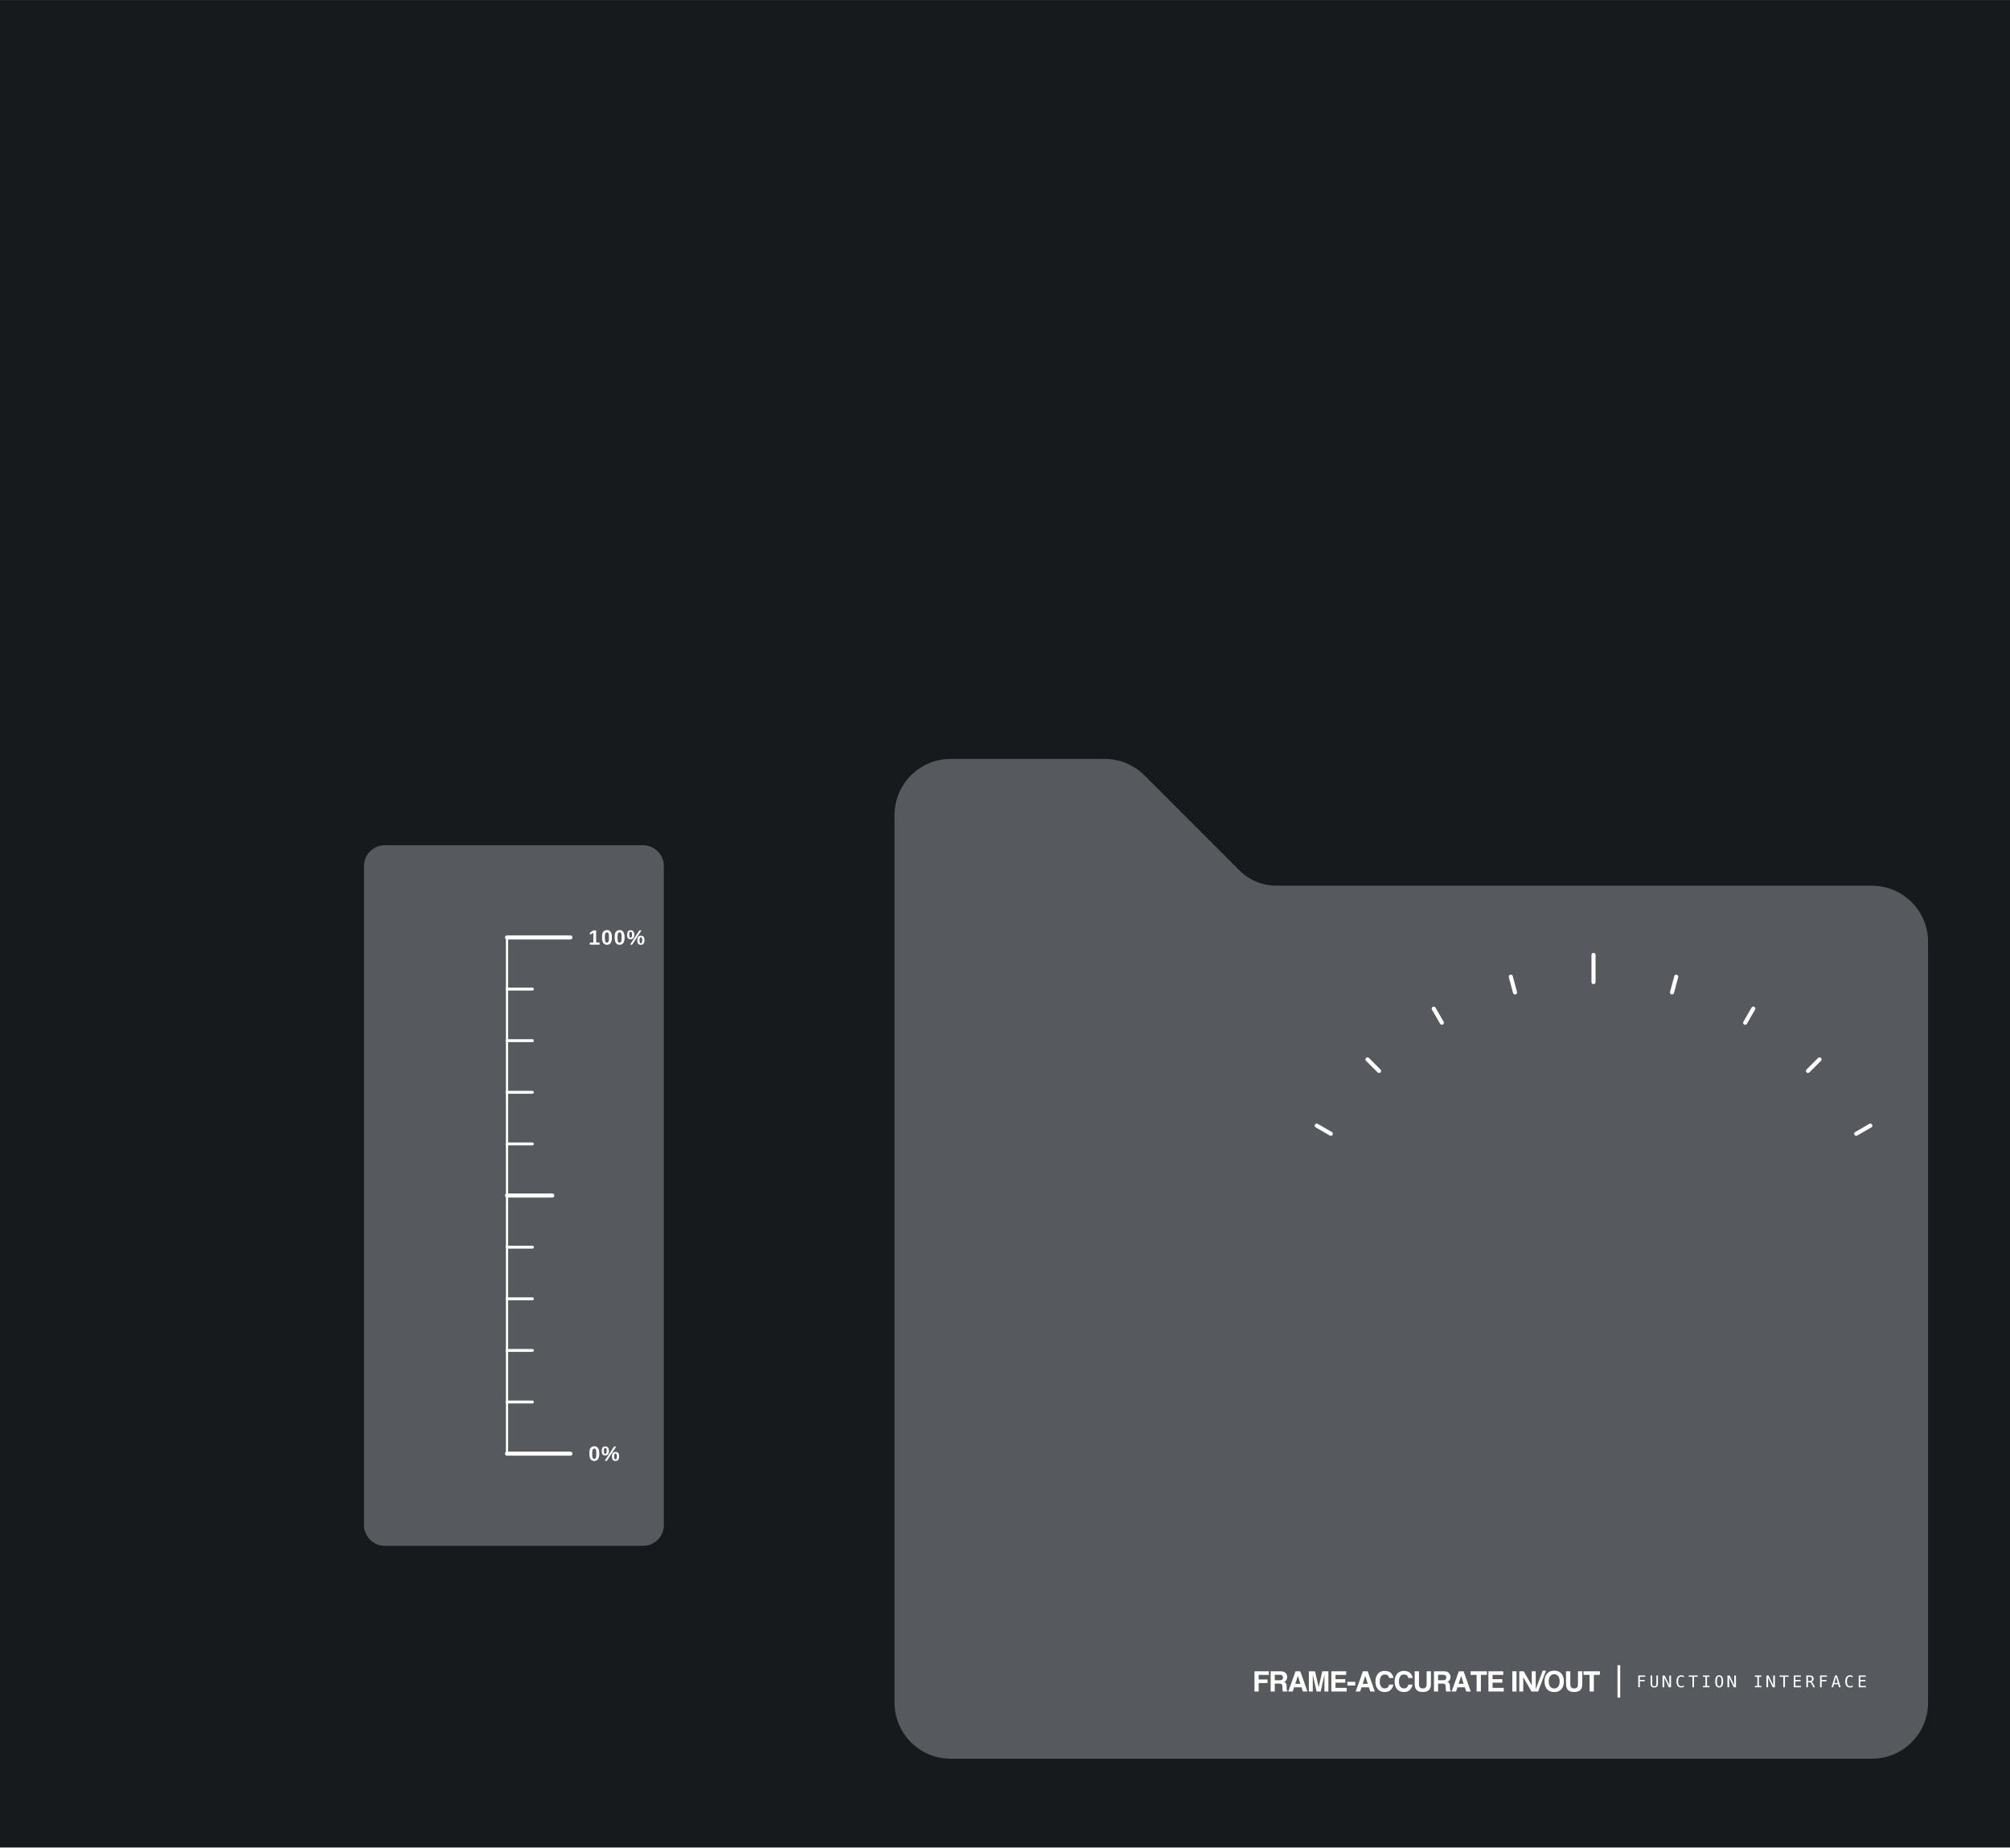
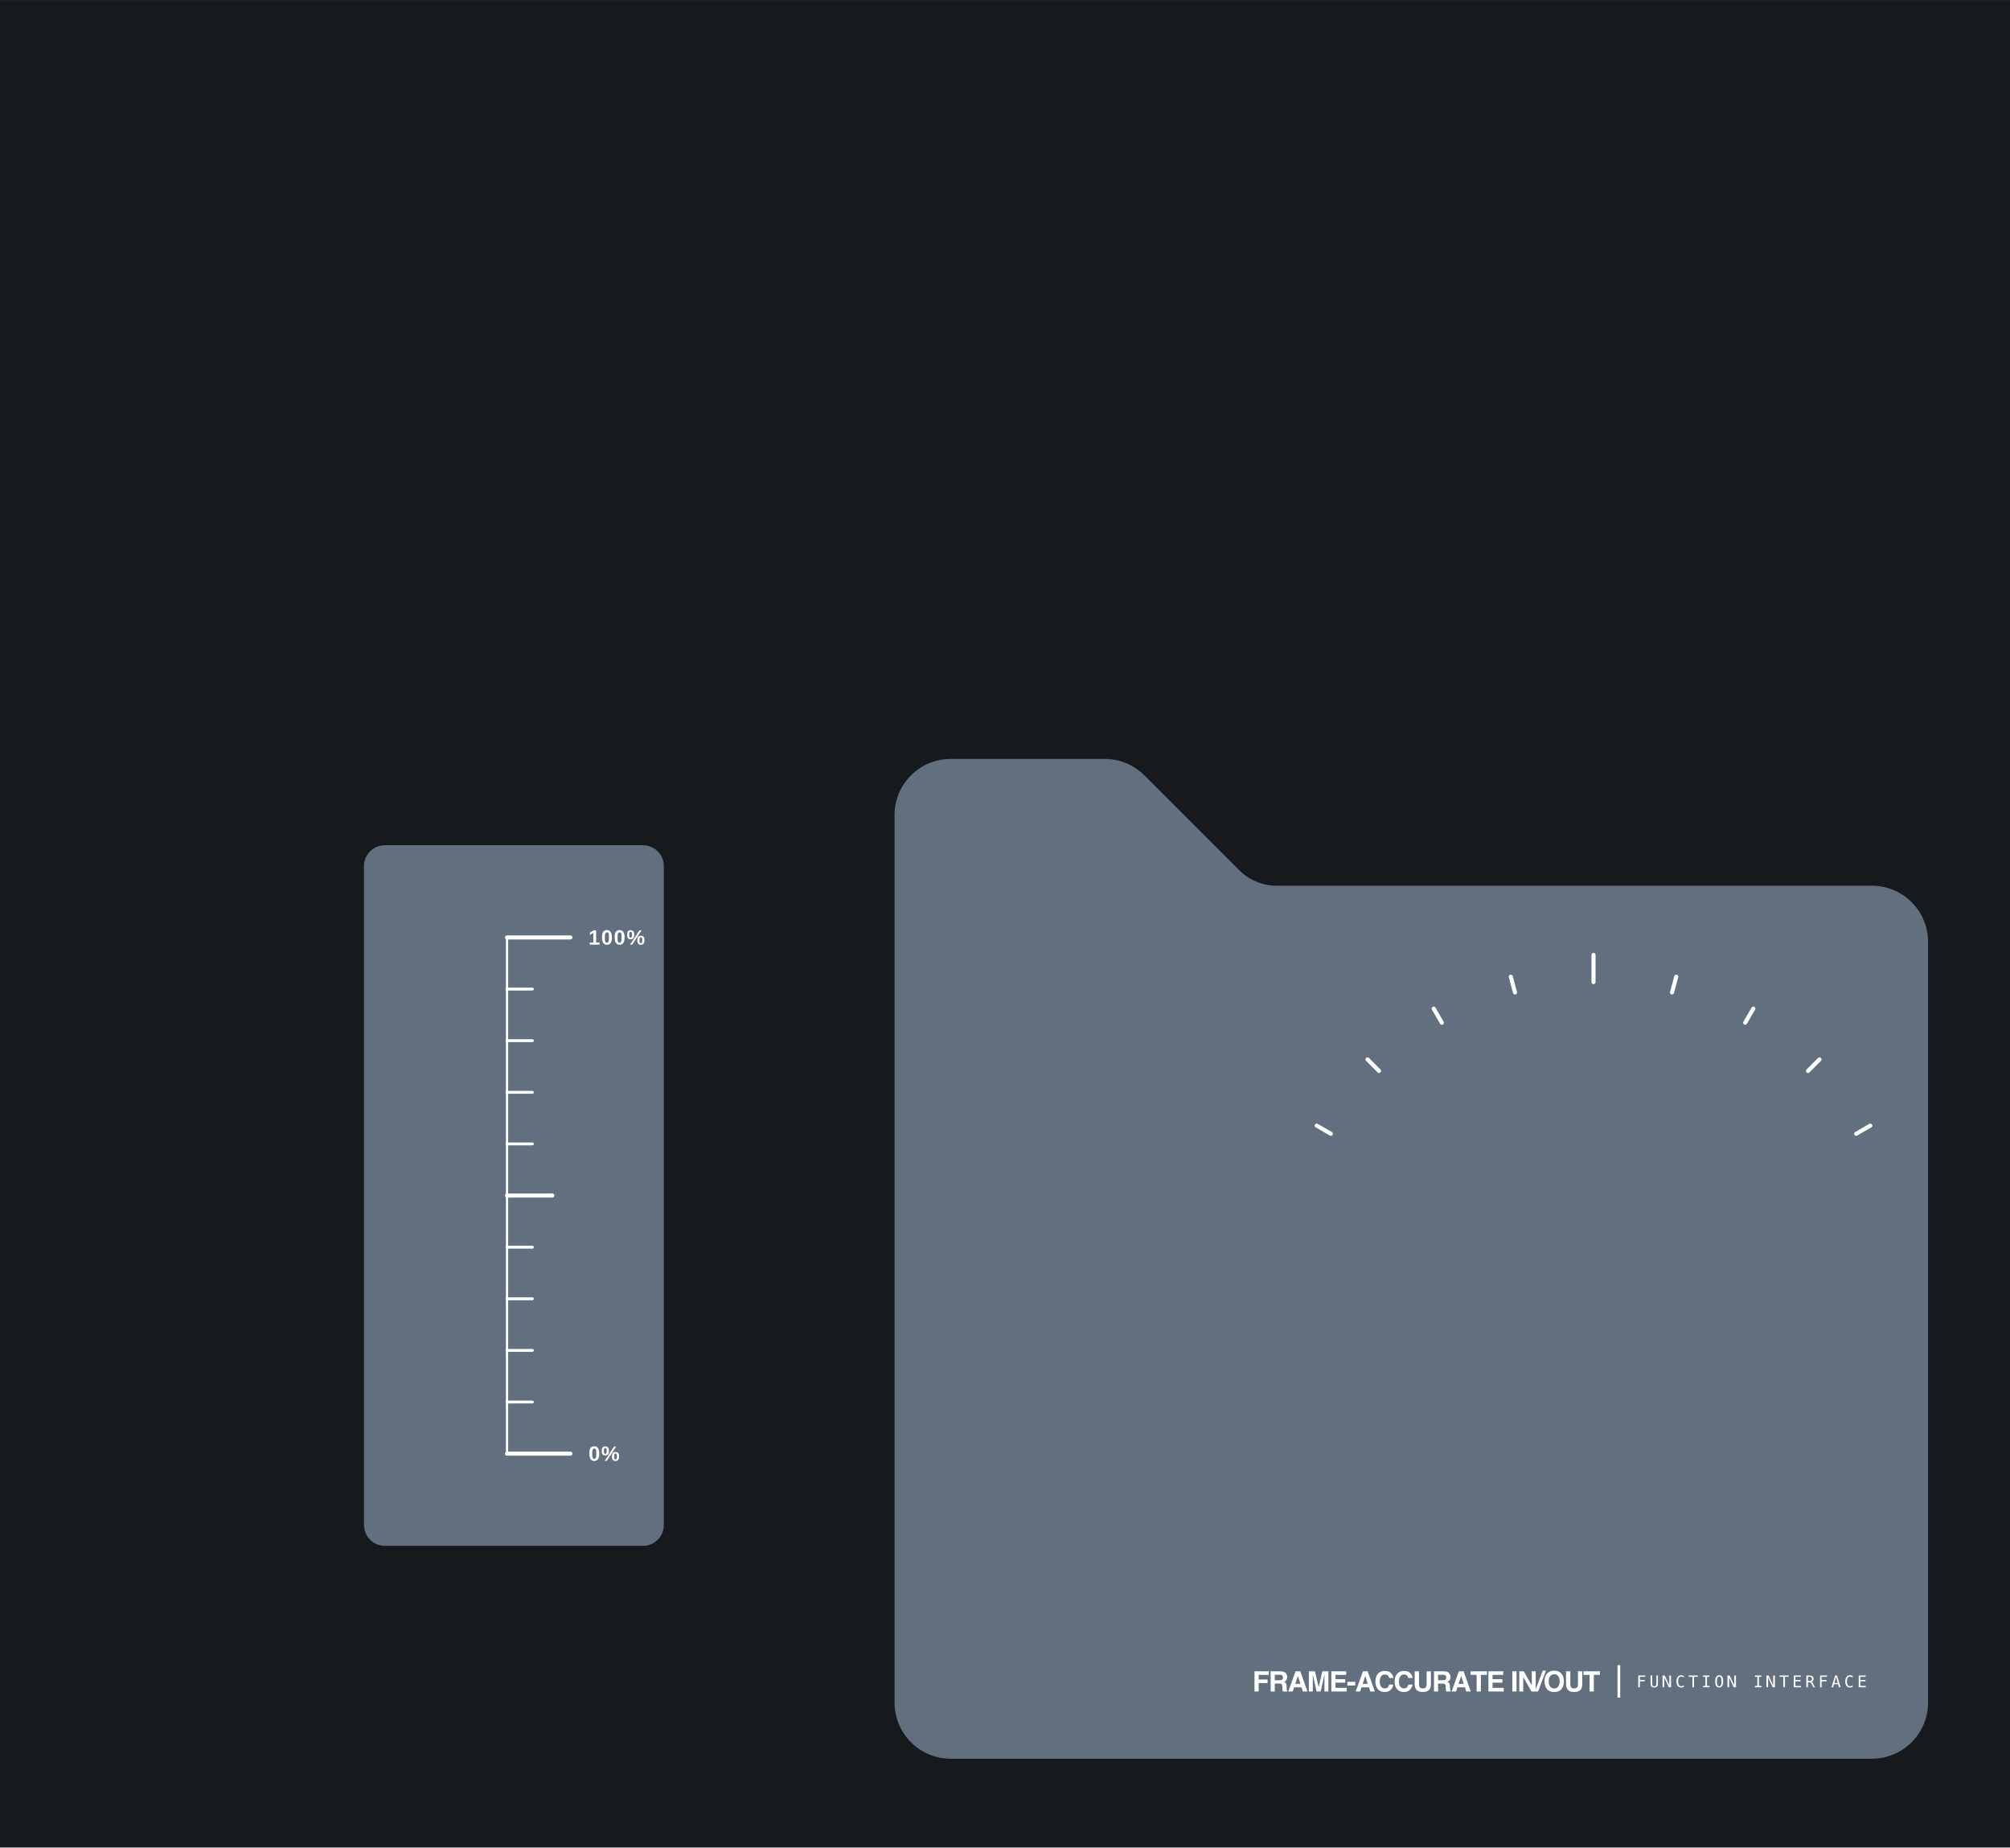
<svg xmlns="http://www.w3.org/2000/svg" width="2048" height="1882" viewBox="0 0 222 204" style="color:#ffffff">
  <rect x="0" y="0" width="222" height="204" fill="#171a1d" />
-   <path id="tbar-field" fill="#565a5e" d="M42.500 170.693 L42.485 170.693 L42.289 170.683 L42.260 170.681 L42.066 170.652 L42.037 170.646 L41.847 170.598 L41.818 170.590 L41.634 170.524 L41.606 170.512 L41.429 170.428 L41.403 170.415 L41.235 170.314 L41.210 170.297 L41.053 170.180 L41.030 170.162 L40.884 170.030 L40.864 170.009 L40.732 169.864 L40.713 169.841 L40.596 169.683 L40.580 169.659 L40.479 169.490 L40.465 169.464 L40.381 169.287 L40.370 169.260 L40.304 169.075 L40.295 169.047 L40.247 168.856 L40.242 168.828 L40.213 168.633 L40.210 168.604 L40.200 168.408 L40.200 168.393 L40.200 95.632 L40.200 95.617 L40.210 95.421 L40.213 95.392 L40.242 95.198 L40.247 95.169 L40.295 94.979 L40.304 94.950 L40.370 94.766 L40.381 94.738 L40.465 94.561 L40.479 94.535 L40.580 94.367 L40.596 94.342 L40.713 94.185 L40.732 94.162 L40.864 94.016 L40.884 93.996 L41.030 93.864 L41.053 93.845 L41.210 93.728 L41.235 93.712 L41.403 93.611 L41.429 93.597 L41.606 93.513 L41.634 93.502 L41.818 93.436 L41.847 93.427 L42.037 93.379 L42.066 93.374 L42.260 93.345 L42.289 93.342 L42.485 93.332 L42.500 93.332 L71.020 93.332 L71.035 93.332 L71.231 93.342 L71.260 93.345 L71.454 93.374 L71.483 93.379 L71.673 93.427 L71.702 93.436 L71.886 93.502 L71.914 93.513 L72.091 93.597 L72.117 93.611 L72.285 93.712 L72.310 93.728 L72.467 93.845 L72.490 93.864 L72.636 93.996 L72.656 94.016 L72.788 94.162 L72.807 94.185 L72.924 94.342 L72.940 94.367 L73.041 94.535 L73.055 94.561 L73.139 94.738 L73.150 94.766 L73.216 94.950 L73.225 94.979 L73.273 95.169 L73.278 95.198 L73.307 95.392 L73.310 95.421 L73.320 95.617 L73.320 95.632 L73.320 168.393 L73.320 168.408 L73.310 168.604 L73.307 168.633 L73.278 168.828 L73.273 168.856 L73.225 169.047 L73.216 169.075 L73.150 169.260 L73.139 169.287 L73.055 169.464 L73.041 169.490 L72.940 169.659 L72.924 169.683 L72.807 169.841 L72.788 169.864 L72.656 170.009 L72.636 170.030 L72.490 170.162 L72.467 170.180 L72.310 170.297 L72.285 170.314 L72.117 170.415 L72.091 170.428 L71.914 170.512 L71.886 170.524 L71.702 170.590 L71.673 170.598 L71.483 170.646 L71.454 170.652 L71.260 170.681 L71.231 170.683 L71.035 170.693 L71.020 170.693 Z" />
-   <path id="jog-clip-field" fill="#565a5e" stroke="#565a5e" stroke-width="0.4" stroke-linejoin="round" d="M105.000 194.000 L206.750 194.000 A6.000 6.000 0 0 0 212.750 188.000 L212.750 104.000 A6.000 6.000 0 0 0 206.750 98.000 L140.985 98.000 A6.000 6.000 0 0 1 136.743 96.243 L126.257 85.757 A6.000 6.000 0 0 0 122.015 84.000 L105.000 84.000 A6.000 6.000 0 0 0 99.000 90.000 L99.000 188.000 A6.000 6.000 0 0 0 105.000 194.000 Z" />
+   <path id="tbar-field" fill="#616f7e" d="M42.500 170.693 L42.485 170.693 L42.289 170.683 L42.260 170.681 L42.066 170.652 L42.037 170.646 L41.847 170.598 L41.818 170.590 L41.634 170.524 L41.606 170.512 L41.429 170.428 L41.403 170.415 L41.235 170.314 L41.210 170.297 L41.053 170.180 L41.030 170.162 L40.884 170.030 L40.864 170.009 L40.732 169.864 L40.713 169.841 L40.596 169.683 L40.580 169.659 L40.479 169.490 L40.465 169.464 L40.381 169.287 L40.370 169.260 L40.304 169.075 L40.295 169.047 L40.247 168.856 L40.242 168.828 L40.213 168.633 L40.210 168.604 L40.200 168.408 L40.200 168.393 L40.200 95.632 L40.200 95.617 L40.210 95.421 L40.213 95.392 L40.242 95.198 L40.247 95.169 L40.295 94.979 L40.304 94.950 L40.370 94.766 L40.381 94.738 L40.465 94.561 L40.479 94.535 L40.580 94.367 L40.596 94.342 L40.713 94.185 L40.732 94.162 L40.864 94.016 L40.884 93.996 L41.030 93.864 L41.053 93.845 L41.210 93.728 L41.235 93.712 L41.403 93.611 L41.429 93.597 L41.606 93.513 L41.634 93.502 L41.818 93.436 L41.847 93.427 L42.037 93.379 L42.066 93.374 L42.260 93.345 L42.289 93.342 L42.485 93.332 L42.500 93.332 L71.020 93.332 L71.035 93.332 L71.231 93.342 L71.260 93.345 L71.454 93.374 L71.483 93.379 L71.673 93.427 L71.702 93.436 L71.886 93.502 L71.914 93.513 L72.091 93.597 L72.117 93.611 L72.285 93.712 L72.310 93.728 L72.467 93.845 L72.490 93.864 L72.636 93.996 L72.656 94.016 L72.788 94.162 L72.807 94.185 L72.924 94.342 L72.940 94.367 L73.041 94.535 L73.055 94.561 L73.139 94.738 L73.150 94.766 L73.216 94.950 L73.225 94.979 L73.273 95.169 L73.278 95.198 L73.307 95.392 L73.310 95.421 L73.320 95.617 L73.320 95.632 L73.320 168.393 L73.320 168.408 L73.310 168.604 L73.307 168.633 L73.278 168.828 L73.273 168.856 L73.225 169.047 L73.216 169.075 L73.150 169.260 L73.139 169.287 L73.055 169.464 L73.041 169.490 L72.940 169.659 L72.924 169.683 L72.807 169.841 L72.788 169.864 L72.656 170.009 L72.636 170.030 L72.490 170.162 L72.467 170.180 L72.310 170.297 L72.285 170.314 L72.117 170.415 L72.091 170.428 L71.914 170.512 L71.886 170.524 L71.702 170.590 L71.673 170.598 L71.483 170.646 L71.454 170.652 L71.260 170.681 L71.231 170.683 L71.035 170.693 L71.020 170.693 Z" />
+   <path id="jog-clip-field" fill="#616f7e" stroke="#616f7e" stroke-width="0.4" stroke-linejoin="round" d="M105.000 194.000 L206.750 194.000 A6.000 6.000 0 0 0 212.750 188.000 L212.750 104.000 A6.000 6.000 0 0 0 206.750 98.000 L140.985 98.000 A6.000 6.000 0 0 1 136.743 96.243 L126.257 85.757 A6.000 6.000 0 0 0 122.015 84.000 L105.000 84.000 A6.000 6.000 0 0 0 99.000 90.000 L99.000 188.000 A6.000 6.000 0 0 0 105.000 194.000 Z" />
  <path d="M54.0 160.513 L61.0 160.513" fill="none" stroke="currentColor" stroke-width="0.45" stroke-linecap="round" transform="translate(2 0)" />
  <text x="63.0" y="160.513" fill="currentColor" font-family="Arial, Helvetica, sans-serif" font-size="2.3" font-weight="600" letter-spacing="0.12" text-anchor="start" dominant-baseline="central" transform="translate(2 0)">0%</text>
  <path d="M54.0 154.813 L56.8 154.813" fill="none" stroke="currentColor" stroke-width="0.32" stroke-linecap="round" transform="translate(2 0)" />
  <path d="M54.0 149.113 L56.8 149.113" fill="none" stroke="currentColor" stroke-width="0.32" stroke-linecap="round" transform="translate(2 0)" />
  <path d="M54.0 143.413 L56.8 143.413" fill="none" stroke="currentColor" stroke-width="0.32" stroke-linecap="round" transform="translate(2 0)" />
  <path d="M54.0 137.713 L56.8 137.713" fill="none" stroke="currentColor" stroke-width="0.32" stroke-linecap="round" transform="translate(2 0)" />
  <path d="M54.0 132.013 L59.0 132.013" fill="none" stroke="currentColor" stroke-width="0.45" stroke-linecap="round" transform="translate(2 0)" />
  <path d="M54.0 126.313 L56.8 126.313" fill="none" stroke="currentColor" stroke-width="0.32" stroke-linecap="round" transform="translate(2 0)" />
  <path d="M54.0 120.613 L56.8 120.613" fill="none" stroke="currentColor" stroke-width="0.32" stroke-linecap="round" transform="translate(2 0)" />
  <path d="M54.0 114.913 L56.8 114.913" fill="none" stroke="currentColor" stroke-width="0.32" stroke-linecap="round" transform="translate(2 0)" />
  <path d="M54.0 109.213 L56.8 109.213" fill="none" stroke="currentColor" stroke-width="0.32" stroke-linecap="round" transform="translate(2 0)" />
  <path d="M54.0 103.513 L61.0 103.513" fill="none" stroke="currentColor" stroke-width="0.45" stroke-linecap="round" transform="translate(2 0)" />
  <text x="63.0" y="103.513" fill="currentColor" font-family="Arial, Helvetica, sans-serif" font-size="2.3" font-weight="600" letter-spacing="0.12" text-anchor="start" dominant-baseline="central" transform="translate(2 0)">100%</text>
  <path d="M54.0 160.513 L54.0 103.513" fill="none" stroke="currentColor" stroke-width="0.25" stroke-linecap="round" transform="translate(2 0)" />
  <g id="jog-upper-ticks" transform="translate(0 15)">
    <path d="M205.012 110.193 L206.571 109.293" fill="none" stroke="#ffffff" stroke-width="0.45" stroke-linecap="round" />
    <path d="M199.688 103.255 L200.961 101.982" fill="none" stroke="#ffffff" stroke-width="0.45" stroke-linecap="round" />
    <path d="M192.75 97.931 L193.65 96.373" fill="none" stroke="#ffffff" stroke-width="0.45" stroke-linecap="round" />
    <path d="M184.67 94.585 L185.136 92.846" fill="none" stroke="#ffffff" stroke-width="0.45" stroke-linecap="round" />
    <path d="M176 93.443 L176 90.443" fill="none" stroke="#ffffff" stroke-width="0.45" stroke-linecap="round" />
    <path d="M167.33 94.585 L166.864 92.846" fill="none" stroke="#ffffff" stroke-width="0.45" stroke-linecap="round" />
    <path d="M159.25 97.931 L158.35 96.373" fill="none" stroke="#ffffff" stroke-width="0.45" stroke-linecap="round" />
    <path d="M152.312 103.255 L151.039 101.982" fill="none" stroke="#ffffff" stroke-width="0.45" stroke-linecap="round" />
    <path d="M146.988 110.193 L145.429 109.293" fill="none" stroke="#ffffff" stroke-width="0.45" stroke-linecap="round" />
  </g>
  <g id="fiofi-esteso" fill="#ffffff">
    <path d="M140.138 184.941H139.019V185.454H139.999V185.842H139.019V186.777H138.556V184.549H140.138Z M141.278 185.902H140.796V186.777H140.341V184.546H141.435Q141.67 184.55 141.796 184.603Q141.922 184.656 142.01 184.759Q142.083 184.844 142.125 184.947Q142.168 185.05 142.168 185.182Q142.168 185.341 142.087 185.494Q142.007 185.648 141.822 185.711Q141.977 185.773 142.041 185.888Q142.106 186.002 142.106 186.237V186.386Q142.106 186.539 142.118 186.594Q142.136 186.68 142.202 186.721V186.777H141.689Q141.668 186.703 141.659 186.657Q141.641 186.564 141.639 186.465L141.636 186.258Q141.633 186.044 141.558 185.973Q141.483 185.902 141.278 185.902ZM141.561 185.496Q141.7 185.433 141.7 185.245Q141.7 185.042 141.565 184.973Q141.489 184.933 141.338 184.933H140.796V185.533H141.324Q141.482 185.533 141.561 185.496Z M143.755 186.318H142.933L142.779 186.777H142.292L143.088 184.546H143.615L144.405 186.777H143.899ZM143.625 185.934 143.347 185.056 143.059 185.934Z M144.995 186.777H144.561V184.546H145.239L145.644 186.3L146.047 184.546H146.718V186.777H146.283V185.268Q146.283 185.203 146.285 185.085Q146.286 184.968 146.286 184.905L145.864 186.777H145.411L144.992 184.905Q144.992 184.968 144.994 185.085Q144.995 185.203 144.995 185.268Z M148.584 185.802H147.5V186.376H148.735V186.777H147.045V184.546H148.681V184.941H147.5V185.415H148.584Z M148.814 185.708H149.683V186.117H148.814Z M151.198 186.318H150.376L150.222 186.777H149.734L150.531 184.546H151.057L151.847 186.777H151.342ZM151.068 185.934 150.789 185.056 150.502 185.934Z M153.585 186.61Q153.335 186.839 152.946 186.839Q152.465 186.839 152.19 186.53Q151.914 186.22 151.914 185.68Q151.914 185.095 152.227 184.779Q152.5 184.503 152.921 184.503Q153.484 184.503 153.744 184.873Q153.888 185.08 153.898 185.289H153.432Q153.387 185.129 153.316 185.047Q153.189 184.902 152.939 184.902Q152.684 184.902 152.538 185.107Q152.391 185.312 152.391 185.687Q152.391 186.063 152.546 186.249Q152.701 186.436 152.94 186.436Q153.185 186.436 153.314 186.276Q153.385 186.19 153.432 186.017H153.894Q153.833 186.382 153.585 186.61Z M155.704 186.61Q155.454 186.839 155.065 186.839Q154.584 186.839 154.309 186.53Q154.033 186.22 154.033 185.68Q154.033 185.095 154.346 184.779Q154.619 184.503 155.04 184.503Q155.603 184.503 155.863 184.873Q156.007 185.08 156.018 185.289H155.551Q155.506 185.129 155.435 185.047Q155.308 184.902 155.058 184.902Q154.804 184.902 154.657 185.107Q154.51 185.312 154.51 185.687Q154.51 186.063 154.665 186.249Q154.82 186.436 155.059 186.436Q155.305 186.436 155.433 186.276Q155.504 186.19 155.551 186.017H156.013Q155.952 186.382 155.704 186.61Z M157.569 185.917V184.546H158.043V185.917Q158.043 186.273 157.932 186.471Q157.726 186.835 157.147 186.835Q156.567 186.835 156.36 186.471Q156.249 186.273 156.249 185.917V184.546H156.723V185.917Q156.723 186.147 156.777 186.253Q156.862 186.441 157.147 186.441Q157.43 186.441 157.515 186.253Q157.569 186.147 157.569 185.917Z M159.316 185.902H158.834V186.777H158.379V184.546H159.473Q159.708 184.55 159.834 184.603Q159.961 184.656 160.048 184.759Q160.121 184.844 160.163 184.947Q160.206 185.05 160.206 185.182Q160.206 185.341 160.126 185.494Q160.045 185.648 159.861 185.711Q160.015 185.773 160.079 185.888Q160.144 186.002 160.144 186.237V186.386Q160.144 186.539 160.156 186.594Q160.174 186.68 160.241 186.721V186.777H159.728Q159.706 186.703 159.697 186.657Q159.679 186.564 159.678 186.465L159.675 186.258Q159.672 186.044 159.597 185.973Q159.522 185.902 159.316 185.902ZM159.599 185.496Q159.738 185.433 159.738 185.245Q159.738 185.042 159.603 184.973Q159.528 184.933 159.376 184.933H158.834V185.533H159.363Q159.52 185.533 159.599 185.496Z M161.794 186.318H160.972L160.817 186.777H160.33L161.126 184.546H161.653L162.443 186.777H161.937ZM161.663 185.934 161.385 185.056 161.097 185.934Z M164.228 184.546V184.941H163.56V186.777H163.091V184.941H162.42V184.546Z M165.934 185.802H164.85V186.376H166.085V186.777H164.394V184.546H166.03V184.941H164.85V185.415H165.934Z M167.034 184.546H167.497V186.777H167.034Z M169.616 186.777H169.15L168.239 185.192V186.777H167.804V184.546H168.293L169.182 186.103V184.546H169.616Z M169.525 186.777 170.39 184.478H170.748L169.881 186.777Z M171.66 186.839Q171.181 186.839 170.929 186.579Q170.589 186.259 170.589 185.658Q170.589 185.045 170.929 184.738Q171.181 184.478 171.66 184.478Q172.138 184.478 172.391 184.738Q172.728 185.045 172.728 185.658Q172.728 186.259 172.391 186.579Q172.138 186.839 171.66 186.839ZM172.1 186.24Q172.262 186.035 172.262 185.658Q172.262 185.283 172.099 185.078Q171.937 184.873 171.66 184.873Q171.383 184.873 171.218 185.077Q171.053 185.281 171.053 185.658Q171.053 186.035 171.218 186.24Q171.383 186.444 171.66 186.444Q171.937 186.444 172.1 186.24Z M174.284 185.917V184.546H174.758V185.917Q174.758 186.273 174.648 186.471Q174.442 186.835 173.862 186.835Q173.282 186.835 173.075 186.471Q172.964 186.273 172.964 185.917V184.546H173.438V185.917Q173.438 186.147 173.493 186.253Q173.577 186.441 173.862 186.441Q174.145 186.441 174.23 186.253Q174.284 186.147 174.284 185.917Z M176.705 184.546V184.941H176.037V186.777H175.568V184.941H174.897V184.546Z" />
    <rect x="178.649" y="183.873" width="0.300" height="3.577" />
    <path d="M180.941 185.01H181.709V185.158H181.119V185.507H181.654V185.656H181.119V186.313H180.941Z M182.301 185.813V185.01H182.478V185.893Q182.478 185.988 182.483 186.029Q182.488 186.069 182.501 186.091Q182.529 186.143 182.582 186.169Q182.635 186.195 182.71 186.195Q182.786 186.195 182.838 186.169Q182.891 186.143 182.919 186.091Q182.933 186.069 182.938 186.029Q182.943 185.989 182.943 185.895V185.01H183.119V185.813Q183.119 186.013 183.095 186.097Q183.07 186.181 183.009 186.236Q182.951 186.288 182.877 186.313Q182.803 186.338 182.71 186.338Q182.618 186.338 182.544 186.313Q182.47 186.288 182.411 186.236Q182.351 186.182 182.326 186.096Q182.301 186.01 182.301 185.813Z M183.623 185.014H183.864L184.374 186.083V185.014H184.561V186.313H184.32L183.811 185.244V186.313H183.623Z M185.977 186.267Q185.91 186.303 185.839 186.32Q185.769 186.338 185.689 186.338Q185.439 186.338 185.3 186.161Q185.162 185.984 185.162 185.663Q185.162 185.343 185.301 185.165Q185.44 184.986 185.689 184.986Q185.769 184.986 185.839 185.004Q185.91 185.022 185.977 185.058V185.238Q185.913 185.185 185.838 185.157Q185.764 185.129 185.689 185.129Q185.517 185.129 185.432 185.262Q185.346 185.395 185.346 185.663Q185.346 185.93 185.432 186.062Q185.517 186.195 185.689 186.195Q185.766 186.195 185.84 186.167Q185.914 186.139 185.977 186.086Z M186.516 185.01H187.51V185.158H187.102V186.313H186.925V185.158H186.516Z M188.084 185.01H188.808V185.158H188.535V186.165H188.808V186.313H188.084V186.165H188.358V185.158H188.084Z M190.133 185.663Q190.133 185.375 190.074 185.252Q190.015 185.129 189.881 185.129Q189.747 185.129 189.688 185.252Q189.629 185.375 189.629 185.663Q189.629 185.949 189.688 186.072Q189.747 186.195 189.881 186.195Q190.015 186.195 190.074 186.072Q190.133 185.95 190.133 185.663ZM190.317 185.663Q190.317 186.003 190.209 186.171Q190.102 186.338 189.881 186.338Q189.66 186.338 189.553 186.172Q189.445 186.005 189.445 185.663Q189.445 185.321 189.553 185.154Q189.661 184.986 189.881 184.986Q190.102 184.986 190.209 185.154Q190.317 185.321 190.317 185.663Z M190.794 185.014H191.035L191.545 186.083V185.014H191.732V186.313H191.491L190.981 185.244V186.313H190.794Z M193.821 185.01H194.545V185.158H194.271V186.165H194.545V186.313H193.821V186.165H194.094V185.158H193.821Z M195.096 185.014H195.337L195.847 186.083V185.014H196.035V186.313H195.794L195.284 185.244V186.313H195.096Z M196.555 185.01H197.549V185.158H197.142V186.313H196.964V185.158H196.555Z M198.12 185.01H198.894V185.158H198.296V185.509H198.867V185.657H198.296V186.165H198.91V186.313H198.12Z M200.046 185.698Q200.114 185.715 200.162 185.763Q200.21 185.812 200.281 185.957L200.459 186.313H200.269L200.114 185.984Q200.047 185.843 199.993 185.803Q199.939 185.762 199.853 185.762H199.684V186.313H199.507V185.01H199.87Q200.085 185.01 200.199 185.106Q200.314 185.203 200.314 185.387Q200.314 185.516 200.243 185.598Q200.173 185.679 200.046 185.698ZM199.684 185.154V185.617H199.877Q200.004 185.617 200.066 185.56Q200.128 185.504 200.128 185.387Q200.128 185.274 200.062 185.214Q199.996 185.154 199.87 185.154Z M201.02 185.01H201.787V185.158H201.197V185.507H201.732V185.656H201.197V186.313H201.02Z M202.788 185.165 202.602 185.832H202.974ZM202.682 185.01H202.896L203.295 186.313H203.112L203.016 185.973H202.56L202.465 186.313H202.283Z M204.621 186.267Q204.554 186.303 204.484 186.32Q204.413 186.338 204.333 186.338Q204.083 186.338 203.944 186.161Q203.806 185.984 203.806 185.663Q203.806 185.343 203.945 185.165Q204.085 184.986 204.333 184.986Q204.413 184.986 204.484 185.004Q204.554 185.022 204.621 185.058V185.238Q204.557 185.185 204.483 185.157Q204.408 185.129 204.333 185.129Q204.161 185.129 204.076 185.262Q203.99 185.395 203.99 185.663Q203.99 185.93 204.076 186.062Q204.161 186.195 204.333 186.195Q204.41 186.195 204.484 186.167Q204.558 186.139 204.621 186.086Z M205.291 185.01H206.064V185.158H205.467V185.509H206.038V185.657H205.467V186.165H206.081V186.313H205.291Z" />
  </g>
</svg>
